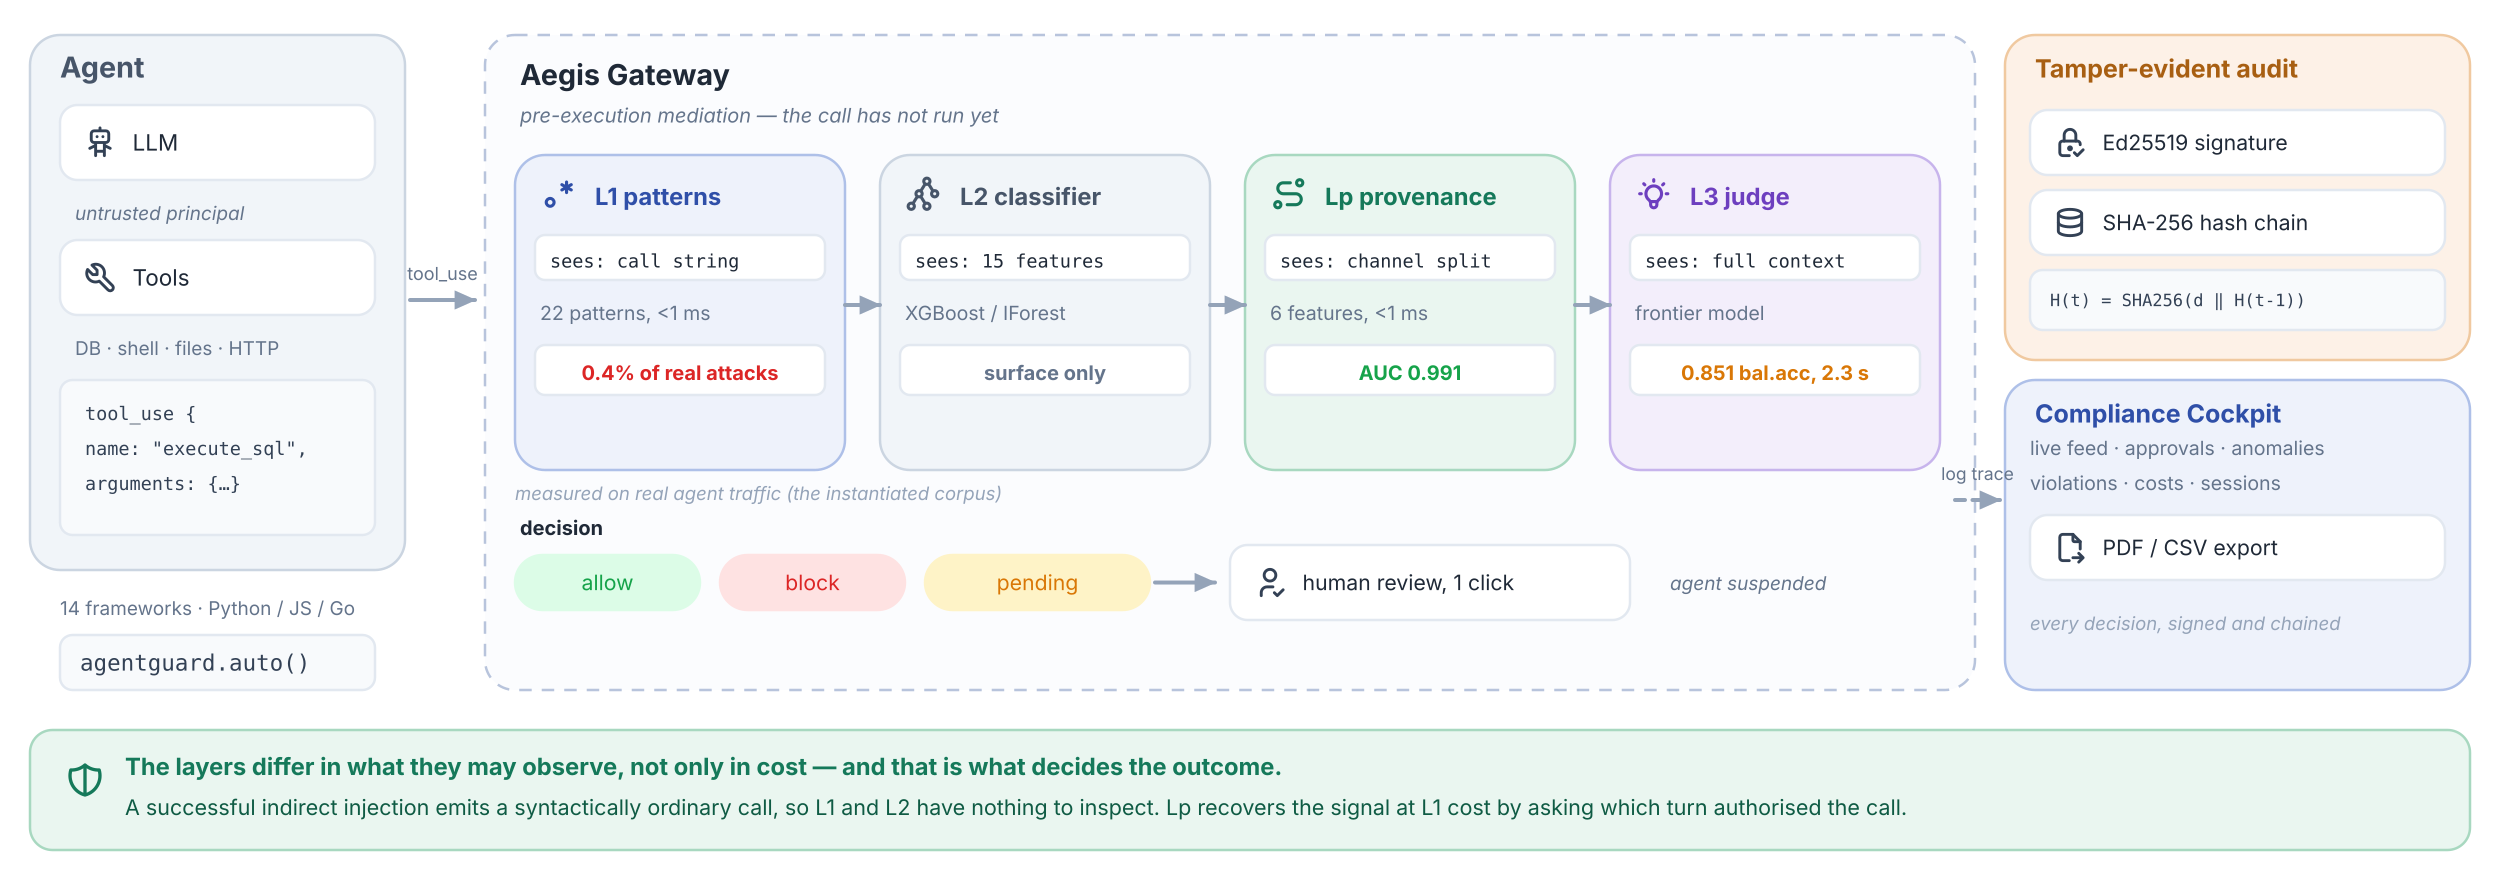
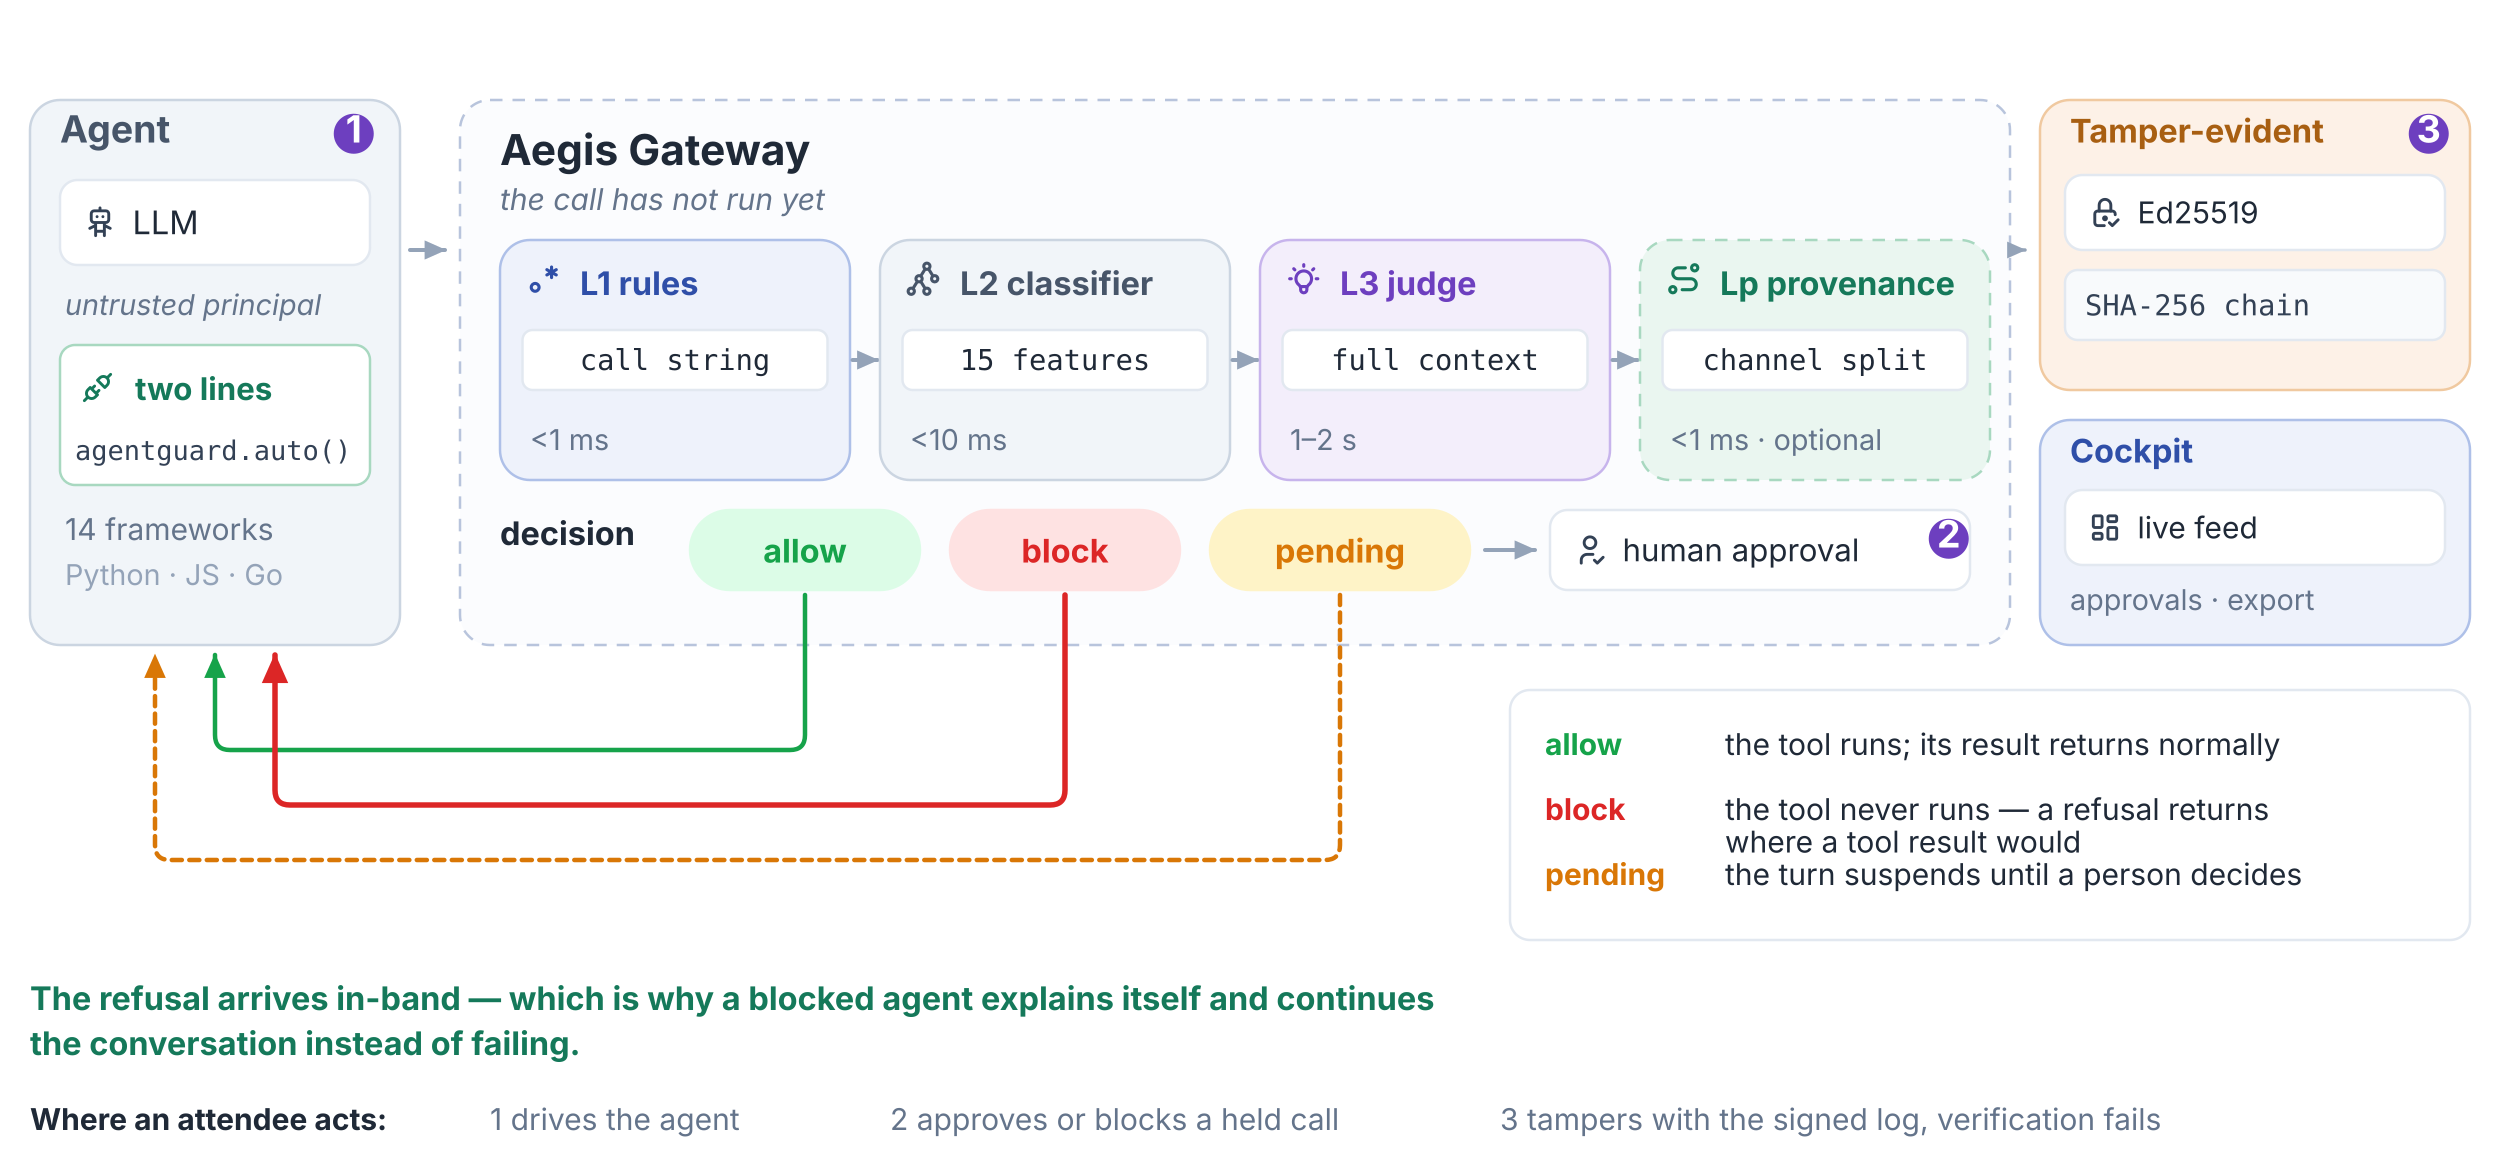
- <svg xmlns="http://www.w3.org/2000/svg" width="1000" height="350" viewBox="0 0 1000 350" font-family="Inter, Helvetica Neue, Helvetica, Arial, sans-serif">
+ <svg xmlns="http://www.w3.org/2000/svg" width="1000" height="470" viewBox="0 0 1000 470" font-family="Inter, Helvetica Neue, Helvetica, Arial, sans-serif">
  <defs>
    <marker id="ah" viewBox="0 0 10 10" refX="8.5" refY="5" markerWidth="6" markerHeight="6" orient="auto-start-reverse">
      <path d="M0,1 L9,5 L0,9 z" fill="context-stroke" />
    </marker>
    <filter id="sh" x="-20%" y="-20%" width="140%" height="140%">
      <feDropShadow dx="0" dy="1.5" stdDeviation="2.5" flood-color="#0F172A" flood-opacity="0.07" />
    </filter>
  </defs>
-   <rect width="1000" height="350" fill="#FFFFFF" />
-   <rect x="12" y="14" width="150" height="214" rx="12" fill="#F1F5F9" stroke="#CBD5E1" stroke-width="1.0" />
-   <text x="24" y="31" font-size="11.5" fill="#475569" font-weight="bold" text-anchor="start" font-family="Inter, Helvetica Neue, Helvetica, Arial, sans-serif">Agent</text>
-   <rect x="24" y="42" width="126" height="30" rx="7" fill="#FFFFFF" stroke="#E2E8F0" stroke-width="1.0" />
-   <g transform="translate(33,50.0)">
+   <rect width="1000" height="470" fill="#FFFFFF" />
+   <rect x="12" y="40" width="148" height="218" rx="12" fill="#F1F5F9" stroke="#CBD5E1" stroke-width="1.0" />
+   <text x="24" y="57" font-size="15" fill="#475569" font-weight="bold" text-anchor="start" font-family="Inter, Helvetica Neue, Helvetica, Arial, sans-serif">Agent</text>
+   <rect x="24" y="72" width="124" height="34" rx="7" fill="#FFFFFF" stroke="#E2E8F0" stroke-width="1.0" />
+   <g transform="translate(33,82.0)">
    <svg width="14" height="14" overflow="visible">
      <svg viewBox="0 0 24 24" width="100%" height="100%" preserveAspectRatio="xMidYMid meet">
        <path fill="none" stroke="#334155" stroke-linecap="round" stroke-linejoin="round" stroke-width="2" d="M6 6a2 2 0 0 1 2-2h8a2 2 0 0 1 2 2v4a2 2 0 0 1-2 2H8a2 2 0 0 1-2-2zm6-4v2m-3 8v9m6-9v9M5 16l4-2m6 0l4 2M9 18h6M10 8v.01M14 8v.01" />
      </svg>
    </svg>
  </g>
-   <text x="53" y="60.24" font-size="9" fill="#1F2937" font-weight="normal" text-anchor="start" font-family="Inter, Helvetica Neue, Helvetica, Arial, sans-serif">LLM</text>
-   <text x="30" y="88" font-size="7.6" fill="#64748B" font-weight="normal" text-anchor="start" font-family="Inter, Helvetica Neue, Helvetica, Arial, sans-serif" font-style="italic">untrusted principal</text>
-   <rect x="24" y="96" width="126" height="30" rx="7" fill="#FFFFFF" stroke="#E2E8F0" stroke-width="1.0" />
-   <g transform="translate(33,104.0)">
+   <text x="53" y="93.68" font-size="13" fill="#1F2937" font-weight="normal" text-anchor="start" font-family="Inter, Helvetica Neue, Helvetica, Arial, sans-serif">LLM</text>
+   <text x="26" y="126" font-size="11.5" fill="#64748B" font-weight="normal" text-anchor="start" font-family="Inter, Helvetica Neue, Helvetica, Arial, sans-serif" font-style="italic">untrusted principal</text>
+   <rect x="24" y="138" width="124" height="56" rx="6" fill="#FFFFFF" stroke="#A8D8C0" stroke-width="1.0" />
+   <g transform="translate(32,148)">
    <svg width="14" height="14" overflow="visible">
      <svg viewBox="0 0 24 24" width="100%" height="100%" preserveAspectRatio="xMidYMid meet">
-         <path fill="none" stroke="#334155" stroke-linecap="round" stroke-linejoin="round" stroke-width="2" d="M7 10h3V7L6.5 3.5a6 6 0 0 1 8 8l6 6a2 2 0 0 1-3 3l-6-6a6 6 0 0 1-8-8z" />
+         <path fill="none" stroke="#15795A" stroke-linecap="round" stroke-linejoin="round" stroke-width="2" d="m7 12l5 5l-1.5 1.5a3.536 3.536 0 1 1-5-5zm10 0l-5-5l1.5-1.5a3.536 3.536 0 1 1 5 5zM3 21l2.5-2.5m13-13L21 3m-11 8l-2 2m5 1l-2 2" />
      </svg>
    </svg>
  </g>
-   <text x="53" y="114.24" font-size="9" fill="#1F2937" font-weight="normal" text-anchor="start" font-family="Inter, Helvetica Neue, Helvetica, Arial, sans-serif">Tools</text>
-   <text x="30" y="142" font-size="7.6" fill="#64748B" font-weight="normal" text-anchor="start" font-family="Inter, Helvetica Neue, Helvetica, Arial, sans-serif">DB · shell · files · HTTP</text>
-   <rect x="24" y="152" width="126" height="62" rx="5" fill="#F8FAFC" stroke="#E2E8F0" stroke-width="1.0" />
-   <text x="34" y="168" font-size="7.4" fill="#334155" font-weight="normal" text-anchor="start" font-family="SFMono-Regular, Menlo, Consolas, monospace">tool_use {</text>
-   <text x="34" y="182" font-size="7.4" fill="#334155" font-weight="normal" text-anchor="start" font-family="SFMono-Regular, Menlo, Consolas, monospace">  name: "execute_sql",</text>
-   <text x="34" y="196" font-size="7.4" fill="#334155" font-weight="normal" text-anchor="start" font-family="SFMono-Regular, Menlo, Consolas, monospace">  arguments: {…}</text>
-   <text x="24" y="246" font-size="7.6" fill="#64748B" font-weight="normal" text-anchor="start" font-family="Inter, Helvetica Neue, Helvetica, Arial, sans-serif">14 frameworks · Python / JS / Go</text>
-   <rect x="24" y="254" width="126" height="22" rx="5" fill="#F8FAFC" stroke="#E2E8F0" stroke-width="1.0" />
-   <text x="32" y="268.24" font-size="9" fill="#334155" font-weight="normal" text-anchor="start" font-family="SFMono-Regular, Menlo, Consolas, monospace">agentguard.auto()</text>
-   <line x1="164" y1="120" x2="190" y2="120" stroke="#94A3B8" stroke-width="1.6" stroke-linecap="round" marker-end="url(#ah)" />
-   <text x="177" y="112" font-size="7.2" fill="#64748B" font-weight="normal" text-anchor="middle" font-family="Inter, Helvetica Neue, Helvetica, Arial, sans-serif">tool_use</text>
-   <rect x="194" y="14" width="596" height="262" rx="12" fill="#FBFCFE" stroke="#B8C4DC" stroke-width="1.0" stroke-dasharray="5 4" />
-   <text x="208" y="34" font-size="11.5" fill="#1F2937" font-weight="bold" text-anchor="start" font-family="Inter, Helvetica Neue, Helvetica, Arial, sans-serif">Aegis Gateway</text>
-   <text x="208" y="49" font-size="8" fill="#64748B" font-weight="normal" text-anchor="start" font-family="Inter, Helvetica Neue, Helvetica, Arial, sans-serif" font-style="italic">pre-execution mediation — the call has not run yet</text>
-   <rect x="206" y="62" width="132" height="126" rx="12" fill="#EEF2FB" stroke="#AEC0E8" stroke-width="1.0" />
-   <g transform="translate(216,70)">
+   <text x="54" y="160" font-size="12.5" fill="#15795A" font-weight="bold" text-anchor="start" font-family="Inter, Helvetica Neue, Helvetica, Arial, sans-serif">two lines</text>
+   <text x="30" y="184" font-size="10.8" fill="#334155" font-weight="normal" text-anchor="start" font-family="SFMono-Regular, Menlo, Consolas, monospace">agentguard.auto()</text>
+   <text x="26" y="216" font-size="12" fill="#64748B" font-weight="normal" text-anchor="start" font-family="Inter, Helvetica Neue, Helvetica, Arial, sans-serif">14 frameworks</text>
+   <text x="26" y="234" font-size="11.5" fill="#94A3B8" font-weight="normal" text-anchor="start" font-family="Inter, Helvetica Neue, Helvetica, Arial, sans-serif">Python · JS · Go</text>
+   <rect x="134" y="46" width="15" height="15" rx="7.5" fill="#6D3FBF" stroke="#6D3FBF" stroke-width="1.0" />
+   <text x="141.5" y="57" font-size="15" fill="#FFFFFF" font-weight="bold" text-anchor="middle" font-family="Inter, Helvetica Neue, Helvetica, Arial, sans-serif">1</text>
+   <line x1="164" y1="100" x2="178" y2="100" stroke="#94A3B8" stroke-width="1.6" stroke-linecap="round" marker-end="url(#ah)" />
+   <rect x="184" y="40" width="620" height="218" rx="12" fill="#FBFCFE" stroke="#B8C4DC" stroke-width="1.0" stroke-dasharray="5 4" />
+   <text x="200" y="66" font-size="17" fill="#1F2937" font-weight="bold" text-anchor="start" font-family="Inter, Helvetica Neue, Helvetica, Arial, sans-serif">Aegis Gateway</text>
+   <text x="200" y="84" font-size="12" fill="#64748B" font-weight="normal" text-anchor="start" font-family="Inter, Helvetica Neue, Helvetica, Arial, sans-serif" font-style="italic">the call has not run yet</text>
+   <rect x="200" y="96" width="140" height="96" rx="12" fill="#EEF2FB" stroke="#AEC0E8" stroke-width="1.0" />
+   <g transform="translate(210,104)">
    <svg width="15" height="15" overflow="visible">
      <svg viewBox="0 0 24 24" width="100%" height="100%" preserveAspectRatio="xMidYMid meet">
        <path fill="none" stroke="#2F4FA8" stroke-linecap="round" stroke-linejoin="round" stroke-width="2" d="M6.5 15a2.5 2.5 0 1 1 0 5a2.5 2.5 0 0 1 0-5M17 7.875l3-1.687m-3 1.687v3.375m0-3.375l-3-1.687m3 1.687l3 1.688M17 4.5v3.375m0 0l-3 1.688" />
      </svg>
    </svg>
  </g>
-   <text x="238" y="82" font-size="9.5" fill="#2F4FA8" font-weight="bold" text-anchor="start" font-family="Inter, Helvetica Neue, Helvetica, Arial, sans-serif">L1  patterns</text>
-   <rect x="214" y="94" width="116" height="18" rx="4" fill="#FFFFFF" stroke="#E2E8F0" stroke-width="1.0" />
-   <text x="220" y="107" font-size="7.4" fill="#1F2937" font-weight="normal" text-anchor="start" font-family="SFMono-Regular, Menlo, Consolas, monospace">sees: call string</text>
-   <text x="216" y="128" font-size="7.8" fill="#64748B" font-weight="normal" text-anchor="start" font-family="Inter, Helvetica Neue, Helvetica, Arial, sans-serif">22 patterns, &lt;1 ms</text>
-   <rect x="214" y="138" width="116" height="20" rx="4" fill="#FFFFFF" stroke="#E2E8F0" stroke-width="1.0" />
-   <text x="272" y="152" font-size="8" fill="#DC2626" font-weight="bold" text-anchor="middle" font-family="Inter, Helvetica Neue, Helvetica, Arial, sans-serif">0.4% of real attacks</text>
-   <rect x="352" y="62" width="132" height="126" rx="12" fill="#F1F5F9" stroke="#CBD5E1" stroke-width="1.0" />
-   <g transform="translate(362,70)">
+   <text x="232" y="118" font-size="13" fill="#2F4FA8" font-weight="bold" text-anchor="start" font-family="Inter, Helvetica Neue, Helvetica, Arial, sans-serif">L1  rules</text>
+   <rect x="209" y="132" width="122" height="24" rx="4" fill="#FFFFFF" stroke="#E2E8F0" stroke-width="1.0" />
+   <text x="270.0" y="148" font-size="11.5" fill="#1F2937" font-weight="normal" text-anchor="middle" font-family="SFMono-Regular, Menlo, Consolas, monospace">call string</text>
+   <text x="212" y="180" font-size="11.5" fill="#64748B" font-weight="normal" text-anchor="start" font-family="Inter, Helvetica Neue, Helvetica, Arial, sans-serif">&lt;1 ms</text>
+   <line x1="341" y1="144" x2="351" y2="144" stroke="#94A3B8" stroke-width="1.6" stroke-linecap="round" marker-end="url(#ah)" />
+   <rect x="352" y="96" width="140" height="96" rx="12" fill="#F1F5F9" stroke="#CBD5E1" stroke-width="1.0" />
+   <g transform="translate(362,104)">
    <svg width="15" height="15" overflow="visible">
      <svg viewBox="0 0 24 24" width="100%" height="100%" preserveAspectRatio="xMidYMid meet">
        <path fill="none" stroke="#475569" stroke-linecap="round" stroke-linejoin="round" stroke-width="2" d="M6 20a2 2 0 1 0-4 0a2 2 0 0 0 4 0M16 4a2 2 0 1 0-4 0a2 2 0 0 0 4 0m0 16a2 2 0 1 0-4 0a2 2 0 0 0 4 0m-5-8a2 2 0 1 0-4 0a2 2 0 0 0 4 0m10 0a2 2 0 1 0-4 0a2 2 0 0 0 4 0M5.058 18.306l2.88-4.606m2.123-3.397l2.877-4.604m-2.873 8.006l2.876 4.6M15.063 5.7l2.881 4.61" />
      </svg>
    </svg>
  </g>
-   <text x="384" y="82" font-size="9.5" fill="#475569" font-weight="bold" text-anchor="start" font-family="Inter, Helvetica Neue, Helvetica, Arial, sans-serif">L2  classifier</text>
-   <rect x="360" y="94" width="116" height="18" rx="4" fill="#FFFFFF" stroke="#E2E8F0" stroke-width="1.0" />
-   <text x="366" y="107" font-size="7.4" fill="#1F2937" font-weight="normal" text-anchor="start" font-family="SFMono-Regular, Menlo, Consolas, monospace">sees: 15 features</text>
-   <text x="362" y="128" font-size="7.8" fill="#64748B" font-weight="normal" text-anchor="start" font-family="Inter, Helvetica Neue, Helvetica, Arial, sans-serif">XGBoost / IForest</text>
-   <rect x="360" y="138" width="116" height="20" rx="4" fill="#FFFFFF" stroke="#E2E8F0" stroke-width="1.0" />
-   <text x="418" y="152" font-size="8" fill="#64748B" font-weight="bold" text-anchor="middle" font-family="Inter, Helvetica Neue, Helvetica, Arial, sans-serif">surface only</text>
-   <rect x="498" y="62" width="132" height="126" rx="12" fill="#EAF6F0" stroke="#A8D8C0" stroke-width="1.0" />
-   <g transform="translate(508,70)">
+   <text x="384" y="118" font-size="13" fill="#475569" font-weight="bold" text-anchor="start" font-family="Inter, Helvetica Neue, Helvetica, Arial, sans-serif">L2  classifier</text>
+   <rect x="361" y="132" width="122" height="24" rx="4" fill="#FFFFFF" stroke="#E2E8F0" stroke-width="1.0" />
+   <text x="422.0" y="148" font-size="11.5" fill="#1F2937" font-weight="normal" text-anchor="middle" font-family="SFMono-Regular, Menlo, Consolas, monospace">15 features</text>
+   <text x="364" y="180" font-size="11.5" fill="#64748B" font-weight="normal" text-anchor="start" font-family="Inter, Helvetica Neue, Helvetica, Arial, sans-serif">&lt;10 ms</text>
+   <line x1="493" y1="144" x2="503" y2="144" stroke="#94A3B8" stroke-width="1.6" stroke-linecap="round" marker-end="url(#ah)" />
+   <rect x="504" y="96" width="140" height="96" rx="12" fill="#F3EEFB" stroke="#C7B4EC" stroke-width="1.0" />
+   <g transform="translate(514,104)">
+     <svg width="15" height="15" overflow="visible">
+       <svg viewBox="0 0 24 24" width="100%" height="100%" preserveAspectRatio="xMidYMid meet">
+         <path fill="none" stroke="#6D3FBF" stroke-linecap="round" stroke-linejoin="round" stroke-width="2" d="M3 12h1m8-9v1m8 8h1M5.6 5.6l.7.7m12.1-.7l-.7.7M9 16a5 5 0 1 1 6 0a3.5 3.5 0 0 0-1 3a2 2 0 0 1-4 0a3.5 3.5 0 0 0-1-3m.7 1h4.6" />
+       </svg>
+     </svg>
+   </g>
+   <text x="536" y="118" font-size="13" fill="#6D3FBF" font-weight="bold" text-anchor="start" font-family="Inter, Helvetica Neue, Helvetica, Arial, sans-serif">L3  judge</text>
+   <rect x="513" y="132" width="122" height="24" rx="4" fill="#FFFFFF" stroke="#E2E8F0" stroke-width="1.0" />
+   <text x="574.0" y="148" font-size="11.5" fill="#1F2937" font-weight="normal" text-anchor="middle" font-family="SFMono-Regular, Menlo, Consolas, monospace">full context</text>
+   <text x="516" y="180" font-size="11.5" fill="#64748B" font-weight="normal" text-anchor="start" font-family="Inter, Helvetica Neue, Helvetica, Arial, sans-serif">1–2 s</text>
+   <line x1="645" y1="144" x2="655" y2="144" stroke="#94A3B8" stroke-width="1.6" stroke-linecap="round" marker-end="url(#ah)" />
+   <rect x="656" y="96" width="140" height="96" rx="12" fill="#EAF6F0" stroke="#A8D8C0" stroke-width="1.0" stroke-dasharray="5 4" />
+   <g transform="translate(666,104)">
    <svg width="15" height="15" overflow="visible">
      <svg viewBox="0 0 24 24" width="100%" height="100%" preserveAspectRatio="xMidYMid meet">
        <path fill="none" stroke="#15795A" stroke-linecap="round" stroke-linejoin="round" stroke-width="2" d="M3 19a2 2 0 1 0 4 0a2 2 0 0 0-4 0M19 7a2 2 0 1 0 0-4a2 2 0 0 0 0 4m-8 12h5.5a3.5 3.5 0 0 0 0-7h-8a3.5 3.5 0 0 1 0-7H13" />
      </svg>
    </svg>
  </g>
-   <text x="530" y="82" font-size="9.5" fill="#15795A" font-weight="bold" text-anchor="start" font-family="Inter, Helvetica Neue, Helvetica, Arial, sans-serif">Lp  provenance</text>
-   <rect x="506" y="94" width="116" height="18" rx="4" fill="#FFFFFF" stroke="#E2E8F0" stroke-width="1.0" />
-   <text x="512" y="107" font-size="7.4" fill="#1F2937" font-weight="normal" text-anchor="start" font-family="SFMono-Regular, Menlo, Consolas, monospace">sees: channel split</text>
-   <text x="508" y="128" font-size="7.8" fill="#64748B" font-weight="normal" text-anchor="start" font-family="Inter, Helvetica Neue, Helvetica, Arial, sans-serif">6 features, &lt;1 ms</text>
-   <rect x="506" y="138" width="116" height="20" rx="4" fill="#FFFFFF" stroke="#E2E8F0" stroke-width="1.0" />
-   <text x="564" y="152" font-size="8" fill="#16A34A" font-weight="bold" text-anchor="middle" font-family="Inter, Helvetica Neue, Helvetica, Arial, sans-serif">AUC 0.991</text>
-   <rect x="644" y="62" width="132" height="126" rx="12" fill="#F3EEFB" stroke="#C7B4EC" stroke-width="1.0" />
-   <g transform="translate(654,70)">
-     <svg width="15" height="15" overflow="visible">
-       <svg viewBox="0 0 24 24" width="100%" height="100%" preserveAspectRatio="xMidYMid meet">
-         <path fill="none" stroke="#6D3FBF" stroke-linecap="round" stroke-linejoin="round" stroke-width="2" d="M3 12h1m8-9v1m8 8h1M5.6 5.6l.7.7m12.1-.7l-.7.7M9 16a5 5 0 1 1 6 0a3.5 3.5 0 0 0-1 3a2 2 0 0 1-4 0a3.5 3.5 0 0 0-1-3m.7 1h4.6" />
-       </svg>
-     </svg>
-   </g>
-   <text x="676" y="82" font-size="9.5" fill="#6D3FBF" font-weight="bold" text-anchor="start" font-family="Inter, Helvetica Neue, Helvetica, Arial, sans-serif">L3  judge</text>
-   <rect x="652" y="94" width="116" height="18" rx="4" fill="#FFFFFF" stroke="#E2E8F0" stroke-width="1.0" />
-   <text x="658" y="107" font-size="7.4" fill="#1F2937" font-weight="normal" text-anchor="start" font-family="SFMono-Regular, Menlo, Consolas, monospace">sees: full context</text>
-   <text x="654" y="128" font-size="7.8" fill="#64748B" font-weight="normal" text-anchor="start" font-family="Inter, Helvetica Neue, Helvetica, Arial, sans-serif">frontier model</text>
-   <rect x="652" y="138" width="116" height="20" rx="4" fill="#FFFFFF" stroke="#E2E8F0" stroke-width="1.0" />
-   <text x="710" y="152" font-size="8" fill="#D97706" font-weight="bold" text-anchor="middle" font-family="Inter, Helvetica Neue, Helvetica, Arial, sans-serif">0.851 bal.acc, 2.3 s</text>
-   <text x="206" y="200" font-size="7.4" fill="#94A3B8" font-weight="normal" text-anchor="start" font-family="Inter, Helvetica Neue, Helvetica, Arial, sans-serif" font-style="italic">measured on real agent traffic (the instantiated corpus)</text>
-   <line x1="338" y1="122" x2="352" y2="122" stroke="#94A3B8" stroke-width="1.6" stroke-linecap="round" marker-end="url(#ah)" />
-   <line x1="484" y1="122" x2="498" y2="122" stroke="#94A3B8" stroke-width="1.6" stroke-linecap="round" marker-end="url(#ah)" />
-   <line x1="630" y1="122" x2="644" y2="122" stroke="#94A3B8" stroke-width="1.6" stroke-linecap="round" marker-end="url(#ah)" />
-   <text x="208" y="214" font-size="8" fill="#1F2937" font-weight="bold" text-anchor="start" font-family="Inter, Helvetica Neue, Helvetica, Arial, sans-serif">decision</text>
-   <rect x="206" y="222" width="74" height="22" rx="11.0" fill="#DCFCE7" stroke="#DCFCE7" stroke-width="1.0" />
-   <text x="243.0" y="236.06" font-size="8.5" fill="#16A34A" font-weight="normal" text-anchor="middle" font-family="Inter, Helvetica Neue, Helvetica, Arial, sans-serif">allow</text>
-   <rect x="288" y="222" width="74" height="22" rx="11.0" fill="#FEE2E2" stroke="#FEE2E2" stroke-width="1.0" />
-   <text x="325.0" y="236.06" font-size="8.5" fill="#DC2626" font-weight="normal" text-anchor="middle" font-family="Inter, Helvetica Neue, Helvetica, Arial, sans-serif">block</text>
-   <rect x="370" y="222" width="90" height="22" rx="11.0" fill="#FEF3C7" stroke="#FEF3C7" stroke-width="1.0" />
-   <text x="415.0" y="236.06" font-size="8.5" fill="#D97706" font-weight="normal" text-anchor="middle" font-family="Inter, Helvetica Neue, Helvetica, Arial, sans-serif">pending</text>
-   <line x1="462" y1="233" x2="486" y2="233" stroke="#94A3B8" stroke-width="1.6" stroke-linecap="round" marker-end="url(#ah)" />
-   <rect x="492" y="218" width="160" height="30" rx="7" fill="#FFFFFF" stroke="#E2E8F0" stroke-width="1.0" />
-   <g transform="translate(501,226.0)">
+   <text x="688" y="118" font-size="13" fill="#15795A" font-weight="bold" text-anchor="start" font-family="Inter, Helvetica Neue, Helvetica, Arial, sans-serif">Lp  provenance</text>
+   <rect x="665" y="132" width="122" height="24" rx="4" fill="#FFFFFF" stroke="#E2E8F0" stroke-width="1.0" />
+   <text x="726.0" y="148" font-size="11.5" fill="#1F2937" font-weight="normal" text-anchor="middle" font-family="SFMono-Regular, Menlo, Consolas, monospace">channel split</text>
+   <text x="668" y="180" font-size="11.5" fill="#64748B" font-weight="normal" text-anchor="start" font-family="Inter, Helvetica Neue, Helvetica, Arial, sans-serif">&lt;1 ms · optional</text>
+   <text x="200" y="218" font-size="13" fill="#1F2937" font-weight="bold" text-anchor="start" font-family="Inter, Helvetica Neue, Helvetica, Arial, sans-serif">decision</text>
+   <rect x="276" y="204" width="92" height="32" rx="16" fill="#DCFCE7" stroke="#DCFCE7" stroke-width="1.0" />
+   <text x="322.0" y="225" font-size="13" fill="#16A34A" font-weight="bold" text-anchor="middle" font-family="Inter, Helvetica Neue, Helvetica, Arial, sans-serif">allow</text>
+   <rect x="380" y="204" width="92" height="32" rx="16" fill="#FEE2E2" stroke="#FEE2E2" stroke-width="1.0" />
+   <text x="426.0" y="225" font-size="13" fill="#DC2626" font-weight="bold" text-anchor="middle" font-family="Inter, Helvetica Neue, Helvetica, Arial, sans-serif">block</text>
+   <rect x="484" y="204" width="104" height="32" rx="16" fill="#FEF3C7" stroke="#FEF3C7" stroke-width="1.0" />
+   <text x="536.0" y="225" font-size="13" fill="#D97706" font-weight="bold" text-anchor="middle" font-family="Inter, Helvetica Neue, Helvetica, Arial, sans-serif">pending</text>
+   <line x1="594" y1="220" x2="614" y2="220" stroke="#94A3B8" stroke-width="1.6" stroke-linecap="round" marker-end="url(#ah)" />
+   <rect x="620" y="204" width="168" height="32" rx="7" fill="#FFFFFF" stroke="#E2E8F0" stroke-width="1.0" />
+   <g transform="translate(629,213.0)">
    <svg width="14" height="14" overflow="visible">
      <svg viewBox="0 0 24 24" width="100%" height="100%" preserveAspectRatio="xMidYMid meet">
        <path fill="none" stroke="#334155" stroke-linecap="round" stroke-linejoin="round" stroke-width="2" d="M8 7a4 4 0 1 0 8 0a4 4 0 0 0-8 0M6 21v-2a4 4 0 0 1 4-4h4m1 4l2 2l4-4" />
      </svg>
    </svg>
  </g>
-   <text x="521" y="236.06" font-size="8.5" fill="#1F2937" font-weight="normal" text-anchor="start" font-family="Inter, Helvetica Neue, Helvetica, Arial, sans-serif">human review, 1 click</text>
-   <text x="668" y="236" font-size="7.6" fill="#64748B" font-weight="normal" text-anchor="start" font-family="Inter, Helvetica Neue, Helvetica, Arial, sans-serif" font-style="italic">agent suspended</text>
-   <rect x="802" y="14" width="186" height="130" rx="12" fill="#FDF1E7" stroke="#F0C9A0" stroke-width="1.0" />
-   <text x="814" y="31" font-size="10" fill="#A85F12" font-weight="bold" text-anchor="start" font-family="Inter, Helvetica Neue, Helvetica, Arial, sans-serif">Tamper-evident audit</text>
-   <rect x="812" y="44" width="166" height="26" rx="7" fill="#FFFFFF" stroke="#E2E8F0" stroke-width="1.0" />
-   <g transform="translate(821,50.0)">
+   <text x="649" y="224.5" font-size="12.5" fill="#1F2937" font-weight="normal" text-anchor="start" font-family="Inter, Helvetica Neue, Helvetica, Arial, sans-serif">human approval</text>
+   <rect x="772" y="208" width="15" height="15" rx="7.5" fill="#6D3FBF" stroke="#6D3FBF" stroke-width="1.0" />
+   <text x="779.5" y="219" font-size="15" fill="#FFFFFF" font-weight="bold" text-anchor="middle" font-family="Inter, Helvetica Neue, Helvetica, Arial, sans-serif">2</text>
+   <path d="M 322,238 L 322.0,294.0 Q 322,300 316.0,300.0 L 92.0,300.0 Q 86,300 86.0,294.0 L 86,262" fill="none" stroke="#16A34A" stroke-width="1.8" stroke-linecap="round" stroke-linejoin="round" marker-end="url(#ah)" />
+   <path d="M 426,238 L 426.0,316.0 Q 426,322 420.0,322.0 L 116.0,322.0 Q 110,322 110.0,316.0 L 110,262" fill="none" stroke="#DC2626" stroke-width="2.2" stroke-linecap="round" stroke-linejoin="round" marker-end="url(#ah)" />
+   <path d="M 536,238 L 536.0,338.0 Q 536,344 530.0,344.0 L 68.0,344.0 Q 62,344 62.0,338.0 L 62,262" fill="none" stroke="#D97706" stroke-width="1.8" stroke-linecap="round" stroke-linejoin="round" stroke-dasharray="4 3" marker-end="url(#ah)" />
+   <rect x="604" y="276" width="384" height="100" rx="8" fill="#FFFFFF" stroke="#E2E8F0" stroke-width="1.0" />
+   <text x="618" y="302" font-size="12" fill="#16A34A" font-weight="bold" text-anchor="start" font-family="Inter, Helvetica Neue, Helvetica, Arial, sans-serif">allow</text>
+   <text x="690" y="302" font-size="12" fill="#1F2937" font-weight="normal" text-anchor="start" font-family="Inter, Helvetica Neue, Helvetica, Arial, sans-serif">the tool runs; its result returns normally</text>
+   <text x="618" y="328" font-size="12" fill="#DC2626" font-weight="bold" text-anchor="start" font-family="Inter, Helvetica Neue, Helvetica, Arial, sans-serif">block</text>
+   <text x="690" y="328" font-size="12" fill="#1F2937" font-weight="normal" text-anchor="start" font-family="Inter, Helvetica Neue, Helvetica, Arial, sans-serif">the tool never runs — a refusal returns</text>
+   <text x="618" y="354" font-size="12" fill="#D97706" font-weight="bold" text-anchor="start" font-family="Inter, Helvetica Neue, Helvetica, Arial, sans-serif">pending</text>
+   <text x="690" y="354" font-size="12" fill="#1F2937" font-weight="normal" text-anchor="start" font-family="Inter, Helvetica Neue, Helvetica, Arial, sans-serif">the turn suspends until a person decides</text>
+   <text x="690" y="341" font-size="12" fill="#1F2937" font-weight="normal" text-anchor="start" font-family="Inter, Helvetica Neue, Helvetica, Arial, sans-serif">where a tool result would</text>
+   <text x="12" y="404" font-size="13" fill="#15795A" font-weight="bold" text-anchor="start" font-family="Inter, Helvetica Neue, Helvetica, Arial, sans-serif">The refusal arrives in-band — which is why a blocked agent explains itself and continues</text>
+   <text x="12" y="422" font-size="13" fill="#15795A" font-weight="bold" text-anchor="start" font-family="Inter, Helvetica Neue, Helvetica, Arial, sans-serif">the conversation instead of failing.</text>
+   <line x1="808" y1="100" x2="810" y2="100" stroke="#94A3B8" stroke-width="1.4" stroke-linecap="round" stroke-dasharray="4 3" marker-end="url(#ah)" />
+   <rect x="816" y="40" width="172" height="116" rx="12" fill="#FDF1E7" stroke="#F0C9A0" stroke-width="1.0" />
+   <text x="828" y="57" font-size="13" fill="#A85F12" font-weight="bold" text-anchor="start" font-family="Inter, Helvetica Neue, Helvetica, Arial, sans-serif">Tamper-evident</text>
+   <rect x="826" y="70" width="152" height="30" rx="7" fill="#FFFFFF" stroke="#E2E8F0" stroke-width="1.0" />
+   <g transform="translate(835,78.0)">
    <svg width="14" height="14" overflow="visible">
      <svg viewBox="0 0 24 24" width="100%" height="100%" preserveAspectRatio="xMidYMid meet">
        <g fill="none" stroke="#334155" stroke-linecap="round" stroke-linejoin="round" stroke-width="2">
          <path d="M11.5 21H7a2 2 0 0 1-2-2v-6a2 2 0 0 1 2-2h10a2 2 0 0 1 2 2v.5" />
          <path d="M11 16a1 1 0 1 0 2 0a1 1 0 0 0-2 0m-3-5V7a4 4 0 1 1 8 0v4m-1 8l2 2l4-4" />
        </g>
      </svg>
    </svg>
  </g>
-   <text x="841" y="60.06" font-size="8.5" fill="#1F2937" font-weight="normal" text-anchor="start" font-family="Inter, Helvetica Neue, Helvetica, Arial, sans-serif">Ed25519 signature</text>
-   <rect x="812" y="76" width="166" height="26" rx="7" fill="#FFFFFF" stroke="#E2E8F0" stroke-width="1.0" />
-   <g transform="translate(821,82.0)">
+   <text x="855" y="89.32" font-size="12" fill="#1F2937" font-weight="normal" text-anchor="start" font-family="Inter, Helvetica Neue, Helvetica, Arial, sans-serif">Ed25519</text>
+   <rect x="826" y="108" width="152" height="28" rx="5" fill="#F8FAFC" stroke="#E2E8F0" stroke-width="1.0" />
+   <text x="834" y="126.14" font-size="11.5" fill="#334155" font-weight="normal" text-anchor="start" font-family="SFMono-Regular, Menlo, Consolas, monospace">SHA-256 chain</text>
+   <rect x="964" y="46" width="15" height="15" rx="7.5" fill="#6D3FBF" stroke="#6D3FBF" stroke-width="1.0" />
+   <text x="971.5" y="57" font-size="15" fill="#FFFFFF" font-weight="bold" text-anchor="middle" font-family="Inter, Helvetica Neue, Helvetica, Arial, sans-serif">3</text>
+   <rect x="816" y="168" width="172" height="90" rx="12" fill="#EEF2FB" stroke="#AEC0E8" stroke-width="1.0" />
+   <text x="828" y="185" font-size="13" fill="#2F4FA8" font-weight="bold" text-anchor="start" font-family="Inter, Helvetica Neue, Helvetica, Arial, sans-serif">Cockpit</text>
+   <rect x="826" y="196" width="152" height="30" rx="7" fill="#FFFFFF" stroke="#E2E8F0" stroke-width="1.0" />
+   <g transform="translate(835,204.0)">
    <svg width="14" height="14" overflow="visible">
      <svg viewBox="0 0 24 24" width="100%" height="100%" preserveAspectRatio="xMidYMid meet">
-         <g fill="none" stroke="#334155" stroke-linecap="round" stroke-linejoin="round" stroke-width="2">
-           <path d="M4 6a8 3 0 1 0 16 0A8 3 0 1 0 4 6" />
-           <path d="M4 6v6a8 3 0 0 0 16 0V6" />
-           <path d="M4 12v6a8 3 0 0 0 16 0v-6" />
-         </g>
+         <path fill="none" stroke="#334155" stroke-linecap="round" stroke-linejoin="round" stroke-width="2" d="M5 4h4a1 1 0 0 1 1 1v6a1 1 0 0 1-1 1H5a1 1 0 0 1-1-1V5a1 1 0 0 1 1-1m0 12h4a1 1 0 0 1 1 1v2a1 1 0 0 1-1 1H5a1 1 0 0 1-1-1v-2a1 1 0 0 1 1-1m10-4h4a1 1 0 0 1 1 1v6a1 1 0 0 1-1 1h-4a1 1 0 0 1-1-1v-6a1 1 0 0 1 1-1m0-8h4a1 1 0 0 1 1 1v2a1 1 0 0 1-1 1h-4a1 1 0 0 1-1-1V5a1 1 0 0 1 1-1" />
      </svg>
    </svg>
  </g>
-   <text x="841" y="92.06" font-size="8.5" fill="#1F2937" font-weight="normal" text-anchor="start" font-family="Inter, Helvetica Neue, Helvetica, Arial, sans-serif">SHA-256 hash chain</text>
-   <rect x="812" y="108" width="166" height="24" rx="5" fill="#F8FAFC" stroke="#E2E8F0" stroke-width="1.0" />
-   <text x="820" y="122.448" font-size="6.8" fill="#334155" font-weight="normal" text-anchor="start" font-family="SFMono-Regular, Menlo, Consolas, monospace">H(t) = SHA256(d ‖ H(t-1))</text>
-   <rect x="802" y="152" width="186" height="124" rx="12" fill="#EEF2FB" stroke="#AEC0E8" stroke-width="1.0" />
-   <text x="814" y="169" font-size="10" fill="#2F4FA8" font-weight="bold" text-anchor="start" font-family="Inter, Helvetica Neue, Helvetica, Arial, sans-serif">Compliance Cockpit</text>
-   <text x="812" y="182" font-size="7.8" fill="#64748B" font-weight="normal" text-anchor="start" font-family="Inter, Helvetica Neue, Helvetica, Arial, sans-serif">live feed · approvals · anomalies</text>
-   <text x="812" y="196" font-size="7.8" fill="#64748B" font-weight="normal" text-anchor="start" font-family="Inter, Helvetica Neue, Helvetica, Arial, sans-serif">violations · costs · sessions</text>
-   <rect x="812" y="206" width="166" height="26" rx="7" fill="#FFFFFF" stroke="#E2E8F0" stroke-width="1.0" />
-   <g transform="translate(821,212.0)">
-     <svg width="14" height="14" overflow="visible">
-       <svg viewBox="0 0 24 24" width="100%" height="100%" preserveAspectRatio="xMidYMid meet">
-         <g fill="none" stroke="#334155" stroke-linecap="round" stroke-linejoin="round" stroke-width="2">
-           <path d="M14 3v4a1 1 0 0 0 1 1h4" />
-           <path d="M11.5 21H7a2 2 0 0 1-2-2V5a2 2 0 0 1 2-2h7l5 5v5m-5 6h7m-3-3l3 3l-3 3" />
-         </g>
-       </svg>
-     </svg>
-   </g>
-   <text x="841" y="222.06" font-size="8.5" fill="#1F2937" font-weight="normal" text-anchor="start" font-family="Inter, Helvetica Neue, Helvetica, Arial, sans-serif">PDF / CSV export</text>
-   <text x="812" y="252" font-size="7.4" fill="#94A3B8" font-weight="normal" text-anchor="start" font-family="Inter, Helvetica Neue, Helvetica, Arial, sans-serif" font-style="italic">every decision, signed and chained</text>
-   <line x1="782" y1="200" x2="800" y2="200" stroke="#94A3B8" stroke-width="1.6" stroke-linecap="round" stroke-dasharray="4 3" marker-end="url(#ah)" />
-   <text x="791" y="192" font-size="7" fill="#64748B" font-weight="normal" text-anchor="middle" font-family="Inter, Helvetica Neue, Helvetica, Arial, sans-serif">log trace</text>
-   <rect x="12" y="292" width="976" height="48" rx="9" fill="#EAF6F0" stroke="#A8D8C0" stroke-width="1.0" />
-   <g transform="translate(26,304)">
-     <svg width="16" height="16" overflow="visible">
-       <svg viewBox="0 0 24 24" width="100%" height="100%" preserveAspectRatio="xMidYMid meet">
-         <path fill="none" stroke="#15795A" stroke-linecap="round" stroke-linejoin="round" stroke-width="2" d="M12 3a12 12 0 0 0 8.5 3A12 12 0 0 1 12 21A12 12 0 0 1 3.5 6A12 12 0 0 0 12 3m0 0v18" />
-       </svg>
-     </svg>
-   </g>
-   <text x="50" y="310" font-size="9.5" fill="#15795A" font-weight="bold" text-anchor="start" font-family="Inter, Helvetica Neue, Helvetica, Arial, sans-serif">The layers differ in what they may observe, not only in cost — and that is what decides the outcome.</text>
-   <text x="50" y="326" font-size="8.6" fill="#0F5B44" font-weight="normal" text-anchor="start" font-family="Inter, Helvetica Neue, Helvetica, Arial, sans-serif">A successful indirect injection emits a syntactically ordinary call, so L1 and L2 have nothing to inspect. Lp recovers the signal at L1 cost by asking which turn authorised the call.</text>
+   <text x="855" y="215.32" font-size="12" fill="#1F2937" font-weight="normal" text-anchor="start" font-family="Inter, Helvetica Neue, Helvetica, Arial, sans-serif">live feed</text>
+   <text x="828" y="244" font-size="11.5" fill="#64748B" font-weight="normal" text-anchor="start" font-family="Inter, Helvetica Neue, Helvetica, Arial, sans-serif">approvals · export</text>
+   <text x="12" y="452" font-size="12" fill="#1F2937" font-weight="bold" text-anchor="start" font-family="Inter, Helvetica Neue, Helvetica, Arial, sans-serif">Where an attendee acts:</text>
+   <text x="196" y="452" font-size="12" fill="#64748B" font-weight="normal" text-anchor="start" font-family="Inter, Helvetica Neue, Helvetica, Arial, sans-serif">1  drives the agent</text>
+   <text x="356" y="452" font-size="12" fill="#64748B" font-weight="normal" text-anchor="start" font-family="Inter, Helvetica Neue, Helvetica, Arial, sans-serif">2  approves or blocks a held call</text>
+   <text x="600" y="452" font-size="12" fill="#64748B" font-weight="normal" text-anchor="start" font-family="Inter, Helvetica Neue, Helvetica, Arial, sans-serif">3  tampers with the signed log, verification fails</text>
</svg>
